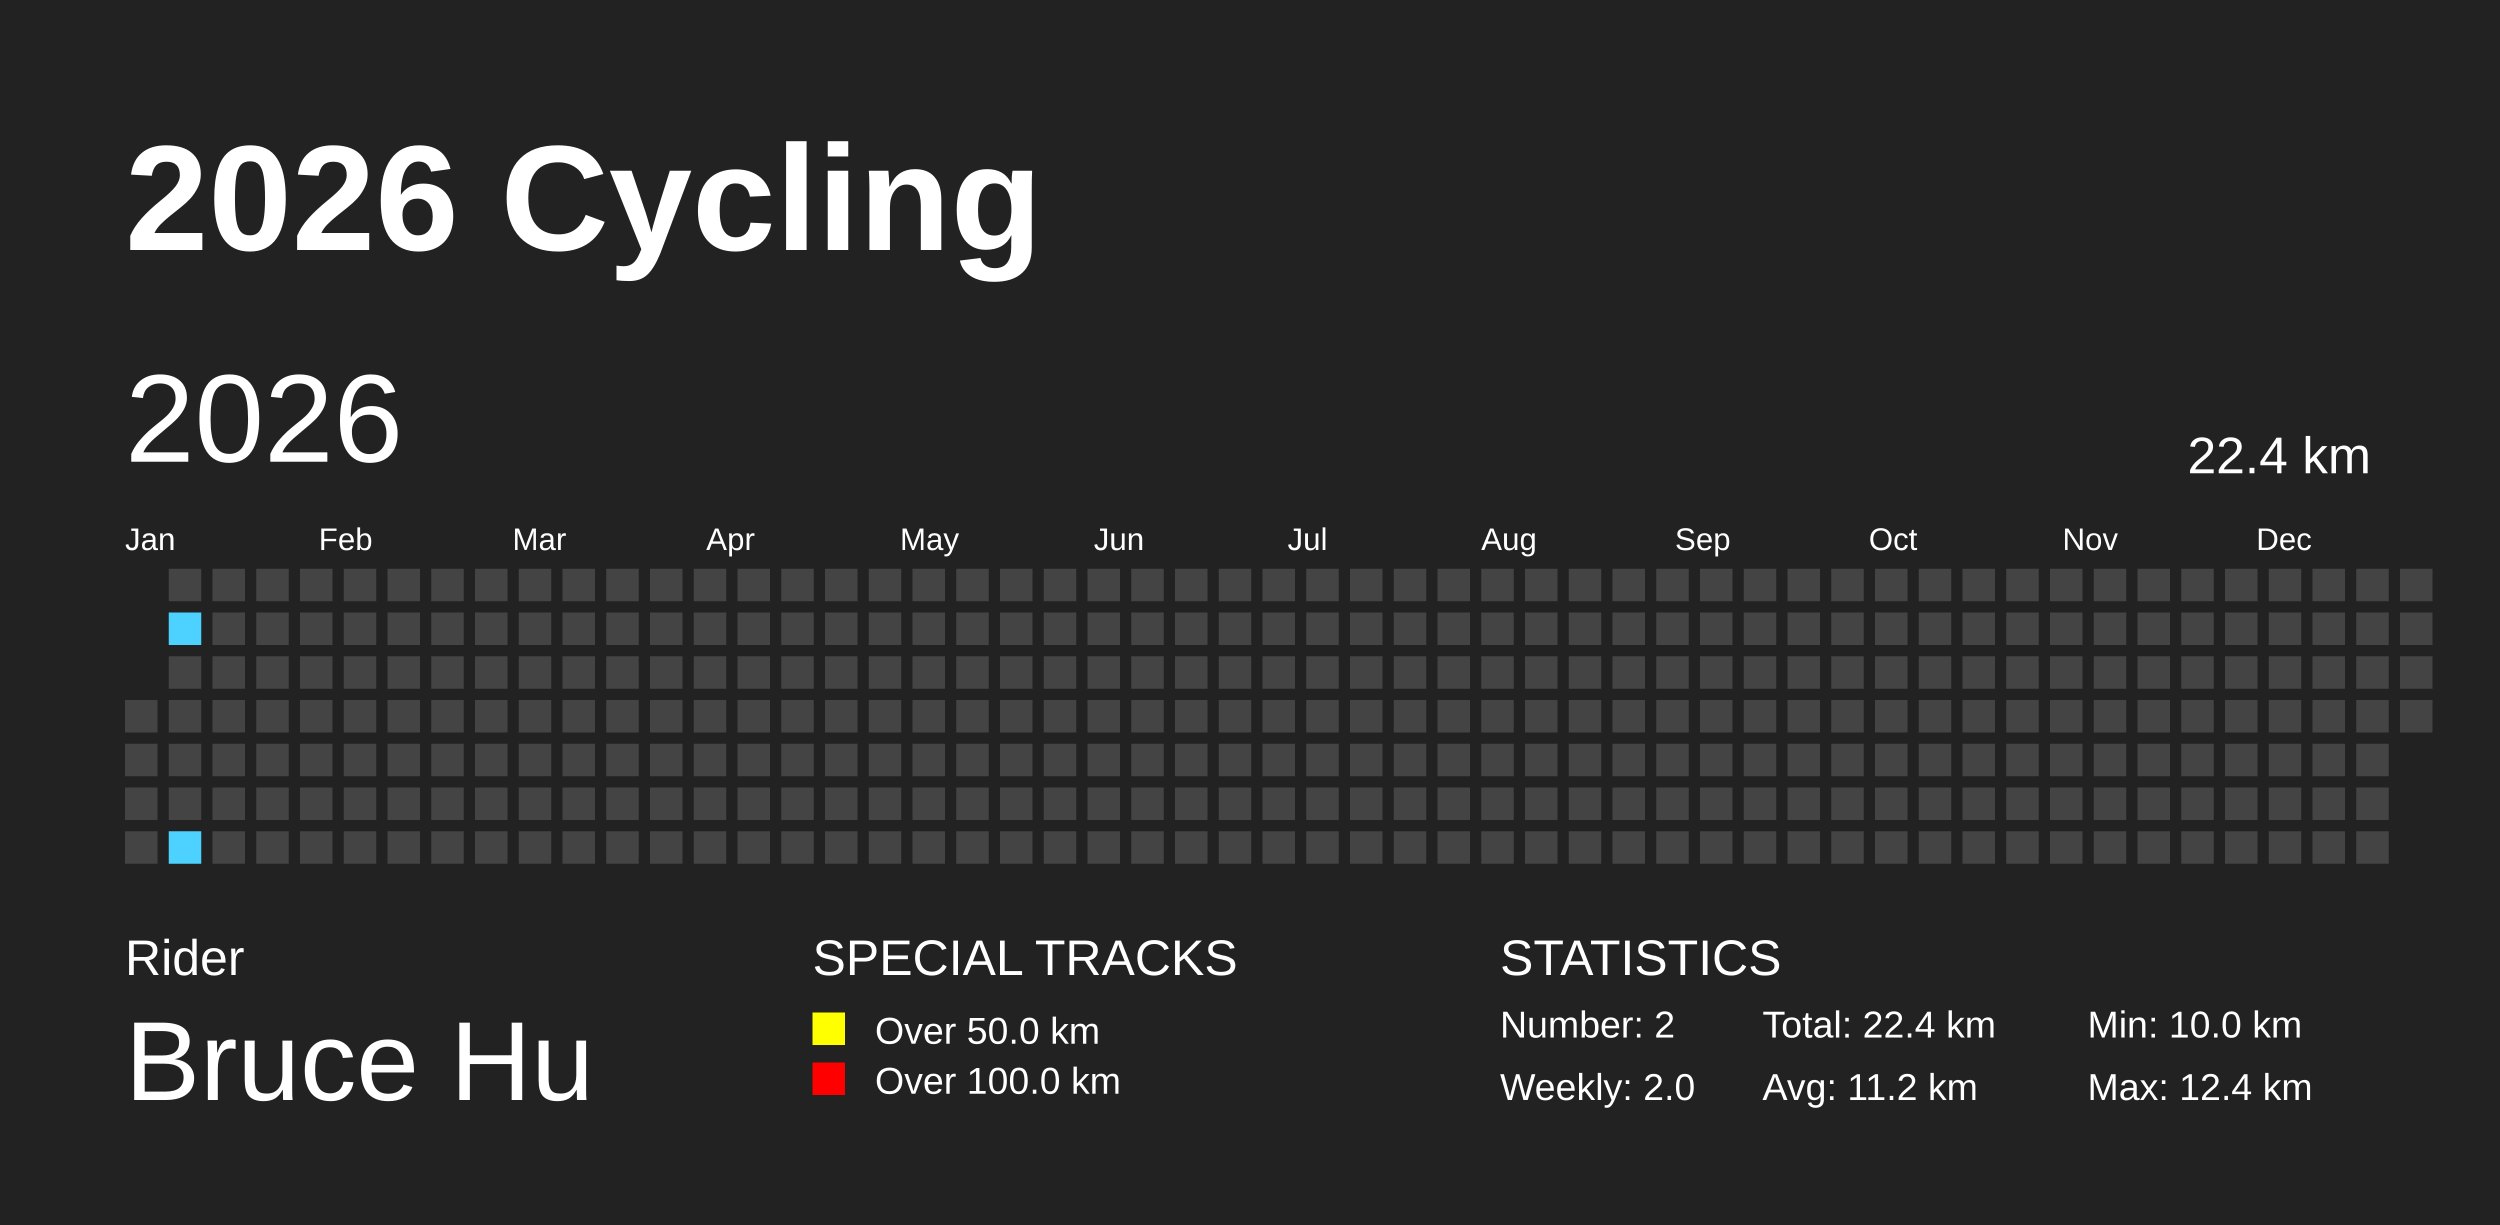
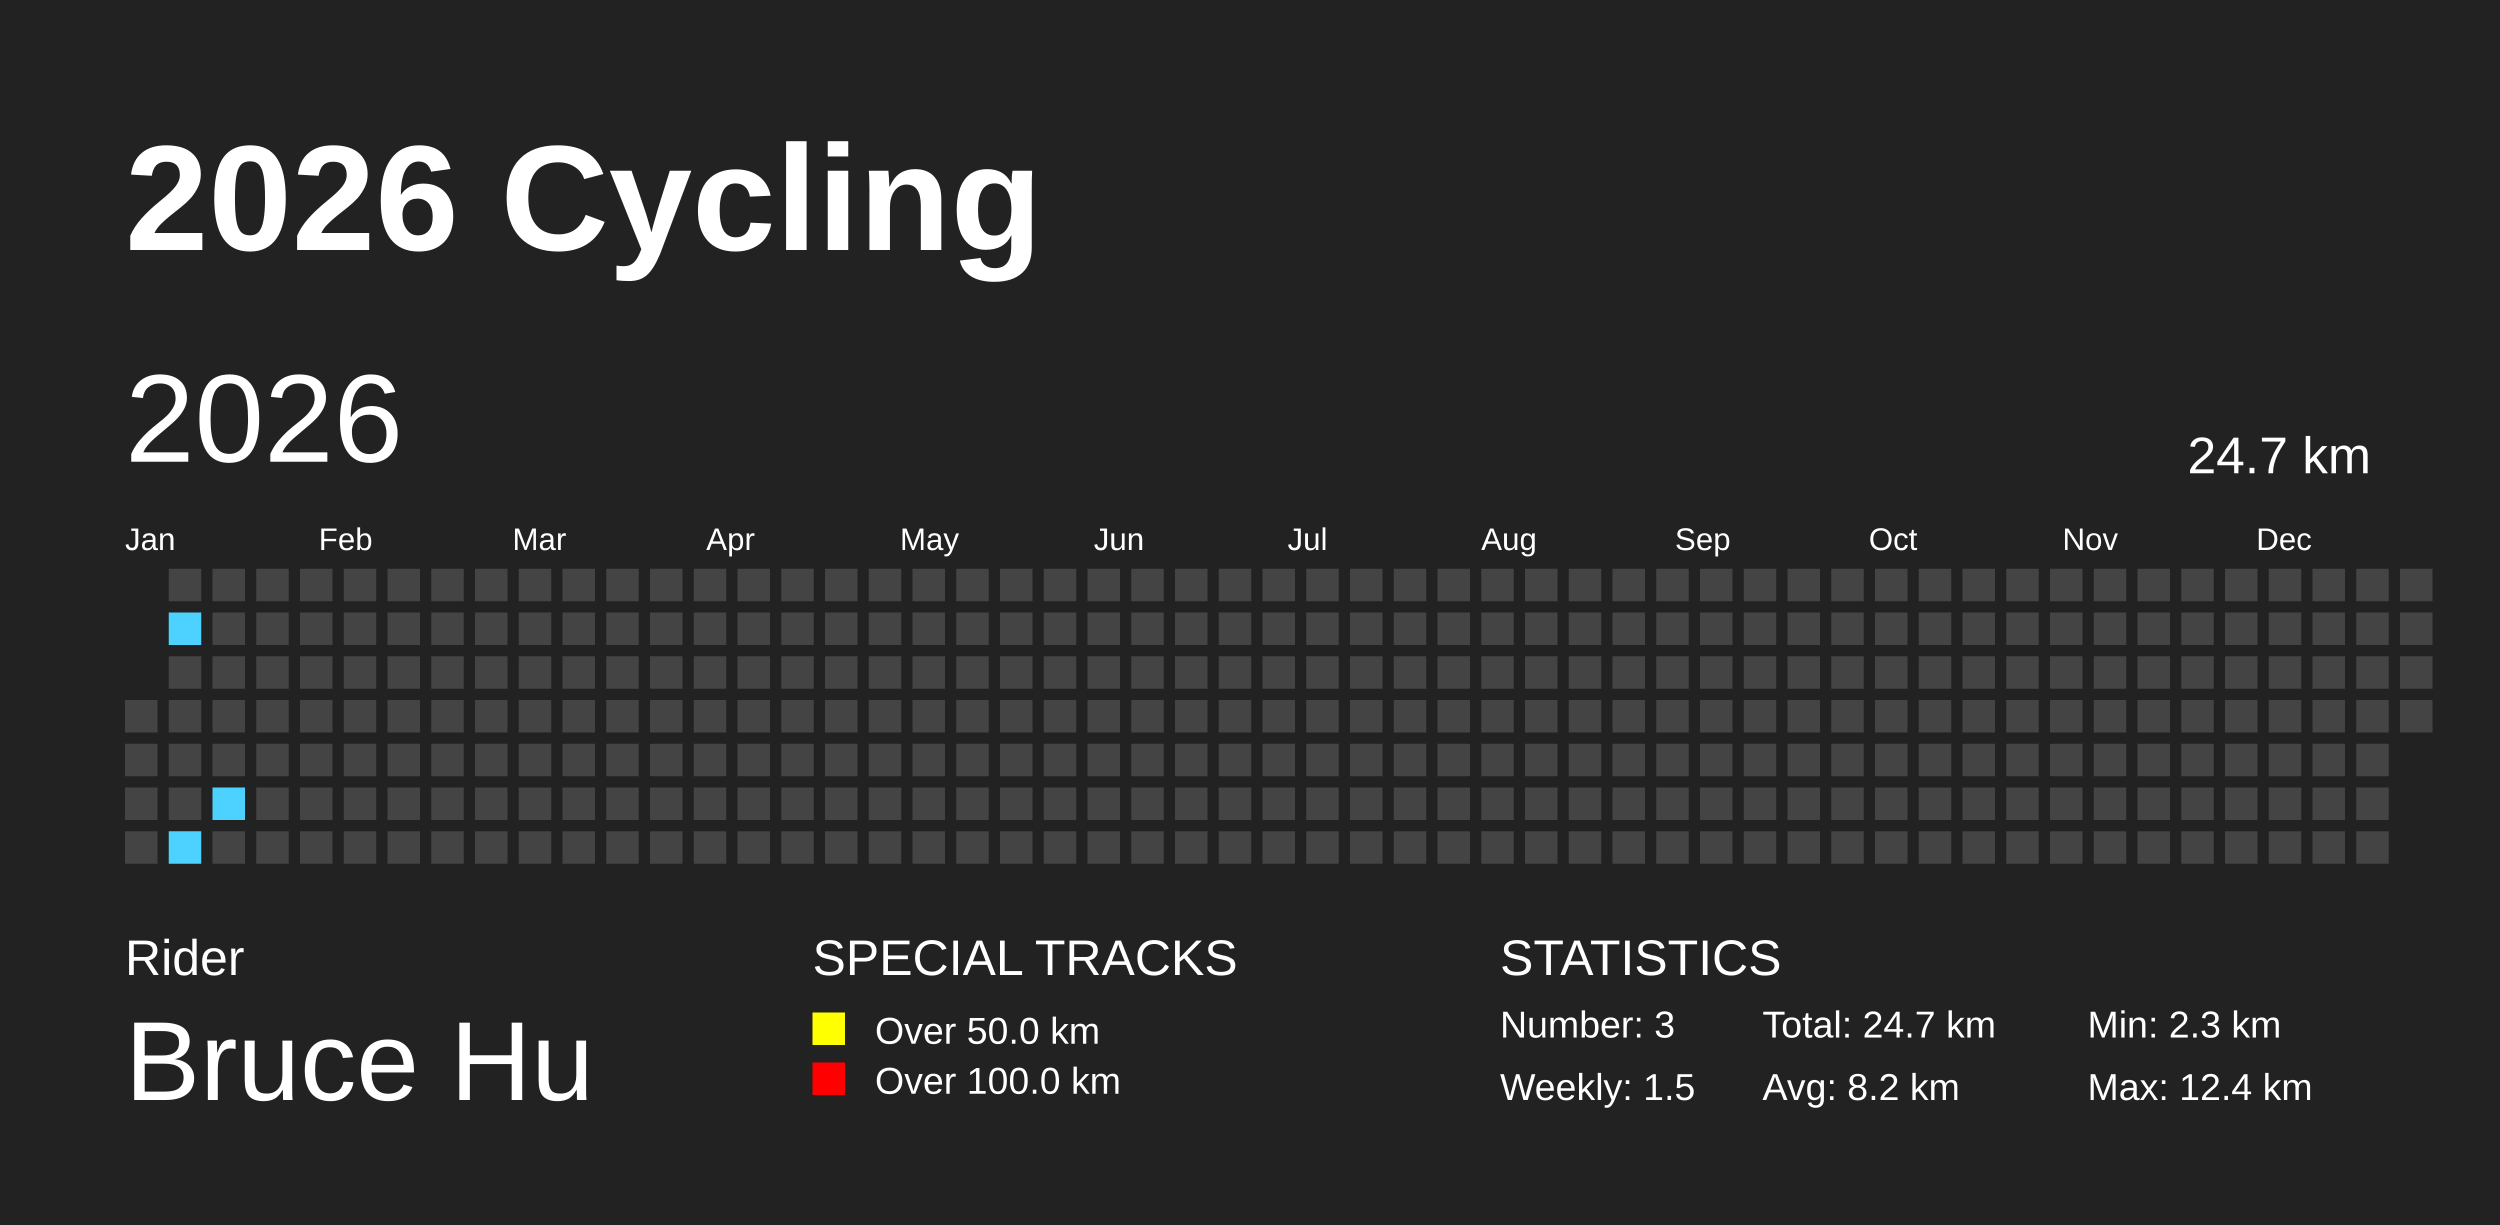
<svg xmlns="http://www.w3.org/2000/svg" baseProfile="full" height="98mm" version="1.1" viewBox="0,0,200,98" width="200mm">
  <defs />
  <rect fill="#222222" height="98" width="200" x="0" y="0" />
  <text fill="#FFFFFF" style="font-size:12px; font-family:Arial; font-weight:bold;" x="10" y="20">2026 Cycling</text>
  <text fill="#FFFFFF" style="font-size:4px; font-family:Arial" x="10" y="78">Rider</text>
  <text fill="#FFFFFF" style="font-size:9px; font-family:Arial" x="10" y="88">Bruce Hu</text>
  <text fill="#FFFFFF" style="font-size:4px; font-family:Arial" x="65" y="78">SPECIAL TRACKS</text>
  <rect fill="yellow" height="2.6" width="2.6" x="65" y="81" />
  <text fill="#FFFFFF" style="font-size:3px; font-family:Arial" x="70" y="83.5">Over 50.0 km</text>
  <rect fill="red" height="2.6" width="2.6" x="65" y="85" />
  <text fill="#FFFFFF" style="font-size:3px; font-family:Arial" x="70" y="87.5">Over 100.0 km</text>
  <text fill="#FFFFFF" style="font-size:4px; font-family:Arial" x="120" y="78">STATISTICS</text>
-   <text fill="#FFFFFF" style="font-size:3px; font-family:Arial" x="120" y="83">Number: 2</text>
-   <text fill="#FFFFFF" style="font-size:3px; font-family:Arial" x="120" y="88">Weekly: 2.0</text>
-   <text fill="#FFFFFF" style="font-size:3px; font-family:Arial" x="141" y="83">Total: 22.4 km</text>
-   <text fill="#FFFFFF" style="font-size:3px; font-family:Arial" x="141" y="88">Avg: 11.2 km</text>
-   <text fill="#FFFFFF" style="font-size:3px; font-family:Arial" x="167" y="83">Min: 10.0 km</text>
+   <text fill="#FFFFFF" style="font-size:3px; font-family:Arial" x="120" y="83">Number: 3</text>
+   <text fill="#FFFFFF" style="font-size:3px; font-family:Arial" x="120" y="88">Weekly: 1.5</text>
+   <text fill="#FFFFFF" style="font-size:3px; font-family:Arial" x="141" y="83">Total: 24.7 km</text>
+   <text fill="#FFFFFF" style="font-size:3px; font-family:Arial" x="141" y="88">Avg: 8.2 km</text>
+   <text fill="#FFFFFF" style="font-size:3px; font-family:Arial" x="167" y="83">Min: 2.3 km</text>
  <text fill="#FFFFFF" style="font-size:3px; font-family:Arial" x="167" y="88">Max: 12.4 km</text>
  <text dominant-baseline="hanging" fill="#FFFFFF" style="font-size:10.0px; font-family:Arial;" x="10" y="30">2026</text>
-   <text dominant-baseline="hanging" fill="#FFFFFF" style="font-size:4.125px; font-family:Arial;" x="175" y="35">22.4 km</text>
+   <text dominant-baseline="hanging" fill="#FFFFFF" style="font-size:4.125px; font-family:Arial;" x="175" y="35">24.7 km</text>
  <text fill="#FFFFFF" style="font-size:2.5px; font-family:Arial" x="10.0" y="44">Jan</text>
  <text fill="#FFFFFF" style="font-size:2.5px; font-family:Arial" x="25.5" y="44">Feb</text>
  <text fill="#FFFFFF" style="font-size:2.5px; font-family:Arial" x="41.0" y="44">Mar</text>
  <text fill="#FFFFFF" style="font-size:2.5px; font-family:Arial" x="56.5" y="44">Apr</text>
  <text fill="#FFFFFF" style="font-size:2.5px; font-family:Arial" x="72.0" y="44">May</text>
  <text fill="#FFFFFF" style="font-size:2.5px; font-family:Arial" x="87.5" y="44">Jun</text>
  <text fill="#FFFFFF" style="font-size:2.5px; font-family:Arial" x="103.0" y="44">Jul</text>
  <text fill="#FFFFFF" style="font-size:2.5px; font-family:Arial" x="118.5" y="44">Aug</text>
  <text fill="#FFFFFF" style="font-size:2.5px; font-family:Arial" x="134.0" y="44">Sep</text>
  <text fill="#FFFFFF" style="font-size:2.5px; font-family:Arial" x="149.5" y="44">Oct</text>
  <text fill="#FFFFFF" style="font-size:2.5px; font-family:Arial" x="165.0" y="44">Nov</text>
  <text fill="#FFFFFF" style="font-size:2.5px; font-family:Arial" x="180.5" y="44">Dec</text>
  <rect fill="#444444" height="2.6" width="2.6" x="10.0" y="56.0" />
  <rect fill="#444444" height="2.6" width="2.6" x="10.0" y="59.5" />
  <rect fill="#444444" height="2.6" width="2.6" x="10.0" y="63.0" />
  <rect fill="#444444" height="2.6" width="2.6" x="10.0" y="66.5" />
  <rect fill="#444444" height="2.6" width="2.6" x="13.5" y="45.5" />
  <rect fill="#4DD2FF" height="2.6" width="2.6" x="13.5" y="49.0" />
  <rect fill="#444444" height="2.6" width="2.6" x="13.5" y="52.5" />
  <rect fill="#444444" height="2.6" width="2.6" x="13.5" y="56.0" />
  <rect fill="#444444" height="2.6" width="2.6" x="13.5" y="59.5" />
  <rect fill="#444444" height="2.6" width="2.6" x="13.5" y="63.0" />
  <rect fill="#4DD2FF" height="2.6" width="2.6" x="13.5" y="66.5" />
  <rect fill="#444444" height="2.6" width="2.6" x="17.0" y="45.5" />
  <rect fill="#444444" height="2.6" width="2.6" x="17.0" y="49.0" />
  <rect fill="#444444" height="2.6" width="2.6" x="17.0" y="52.5" />
  <rect fill="#444444" height="2.6" width="2.6" x="17.0" y="56.0" />
  <rect fill="#444444" height="2.6" width="2.6" x="17.0" y="59.5" />
-   <rect fill="#444444" height="2.6" width="2.6" x="17.0" y="63.0" />
+   <rect fill="#4DD2FF" height="2.6" width="2.6" x="17.0" y="63.0" />
  <rect fill="#444444" height="2.6" width="2.6" x="17.0" y="66.5" />
  <rect fill="#444444" height="2.6" width="2.6" x="20.5" y="45.5" />
  <rect fill="#444444" height="2.6" width="2.6" x="20.5" y="49.0" />
  <rect fill="#444444" height="2.6" width="2.6" x="20.5" y="52.5" />
  <rect fill="#444444" height="2.6" width="2.6" x="20.5" y="56.0" />
  <rect fill="#444444" height="2.6" width="2.6" x="20.5" y="59.5" />
  <rect fill="#444444" height="2.6" width="2.6" x="20.5" y="63.0" />
  <rect fill="#444444" height="2.6" width="2.6" x="20.5" y="66.5" />
  <rect fill="#444444" height="2.6" width="2.6" x="24.0" y="45.5" />
  <rect fill="#444444" height="2.6" width="2.6" x="24.0" y="49.0" />
  <rect fill="#444444" height="2.6" width="2.6" x="24.0" y="52.5" />
  <rect fill="#444444" height="2.6" width="2.6" x="24.0" y="56.0" />
  <rect fill="#444444" height="2.6" width="2.6" x="24.0" y="59.5" />
  <rect fill="#444444" height="2.6" width="2.6" x="24.0" y="63.0" />
  <rect fill="#444444" height="2.6" width="2.6" x="24.0" y="66.5" />
  <rect fill="#444444" height="2.6" width="2.6" x="27.5" y="45.5" />
  <rect fill="#444444" height="2.6" width="2.6" x="27.5" y="49.0" />
  <rect fill="#444444" height="2.6" width="2.6" x="27.5" y="52.5" />
  <rect fill="#444444" height="2.6" width="2.6" x="27.5" y="56.0" />
  <rect fill="#444444" height="2.6" width="2.6" x="27.5" y="59.5" />
  <rect fill="#444444" height="2.6" width="2.6" x="27.5" y="63.0" />
  <rect fill="#444444" height="2.6" width="2.6" x="27.5" y="66.5" />
  <rect fill="#444444" height="2.6" width="2.6" x="31.0" y="45.5" />
  <rect fill="#444444" height="2.6" width="2.6" x="31.0" y="49.0" />
  <rect fill="#444444" height="2.6" width="2.6" x="31.0" y="52.5" />
  <rect fill="#444444" height="2.6" width="2.6" x="31.0" y="56.0" />
  <rect fill="#444444" height="2.6" width="2.6" x="31.0" y="59.5" />
  <rect fill="#444444" height="2.6" width="2.6" x="31.0" y="63.0" />
  <rect fill="#444444" height="2.6" width="2.6" x="31.0" y="66.5" />
  <rect fill="#444444" height="2.6" width="2.6" x="34.5" y="45.5" />
  <rect fill="#444444" height="2.6" width="2.6" x="34.5" y="49.0" />
  <rect fill="#444444" height="2.6" width="2.6" x="34.5" y="52.5" />
  <rect fill="#444444" height="2.6" width="2.6" x="34.5" y="56.0" />
  <rect fill="#444444" height="2.6" width="2.6" x="34.5" y="59.5" />
  <rect fill="#444444" height="2.6" width="2.6" x="34.5" y="63.0" />
  <rect fill="#444444" height="2.6" width="2.6" x="34.5" y="66.5" />
  <rect fill="#444444" height="2.6" width="2.6" x="38.0" y="45.5" />
  <rect fill="#444444" height="2.6" width="2.6" x="38.0" y="49.0" />
  <rect fill="#444444" height="2.6" width="2.6" x="38.0" y="52.5" />
  <rect fill="#444444" height="2.6" width="2.6" x="38.0" y="56.0" />
  <rect fill="#444444" height="2.6" width="2.6" x="38.0" y="59.5" />
  <rect fill="#444444" height="2.6" width="2.6" x="38.0" y="63.0" />
  <rect fill="#444444" height="2.6" width="2.6" x="38.0" y="66.5" />
  <rect fill="#444444" height="2.6" width="2.6" x="41.5" y="45.5" />
  <rect fill="#444444" height="2.6" width="2.6" x="41.5" y="49.0" />
  <rect fill="#444444" height="2.6" width="2.6" x="41.5" y="52.5" />
  <rect fill="#444444" height="2.6" width="2.6" x="41.5" y="56.0" />
  <rect fill="#444444" height="2.6" width="2.6" x="41.5" y="59.5" />
  <rect fill="#444444" height="2.6" width="2.6" x="41.5" y="63.0" />
  <rect fill="#444444" height="2.6" width="2.6" x="41.5" y="66.5" />
  <rect fill="#444444" height="2.6" width="2.6" x="45.0" y="45.5" />
  <rect fill="#444444" height="2.6" width="2.6" x="45.0" y="49.0" />
  <rect fill="#444444" height="2.6" width="2.6" x="45.0" y="52.5" />
  <rect fill="#444444" height="2.6" width="2.6" x="45.0" y="56.0" />
  <rect fill="#444444" height="2.6" width="2.6" x="45.0" y="59.5" />
  <rect fill="#444444" height="2.6" width="2.6" x="45.0" y="63.0" />
  <rect fill="#444444" height="2.6" width="2.6" x="45.0" y="66.5" />
  <rect fill="#444444" height="2.6" width="2.6" x="48.5" y="45.5" />
  <rect fill="#444444" height="2.6" width="2.6" x="48.5" y="49.0" />
  <rect fill="#444444" height="2.6" width="2.6" x="48.5" y="52.5" />
  <rect fill="#444444" height="2.6" width="2.6" x="48.5" y="56.0" />
  <rect fill="#444444" height="2.6" width="2.6" x="48.5" y="59.5" />
  <rect fill="#444444" height="2.6" width="2.6" x="48.5" y="63.0" />
  <rect fill="#444444" height="2.6" width="2.6" x="48.5" y="66.5" />
  <rect fill="#444444" height="2.6" width="2.6" x="52.0" y="45.5" />
  <rect fill="#444444" height="2.6" width="2.6" x="52.0" y="49.0" />
  <rect fill="#444444" height="2.6" width="2.6" x="52.0" y="52.5" />
  <rect fill="#444444" height="2.6" width="2.6" x="52.0" y="56.0" />
  <rect fill="#444444" height="2.6" width="2.6" x="52.0" y="59.5" />
  <rect fill="#444444" height="2.6" width="2.6" x="52.0" y="63.0" />
  <rect fill="#444444" height="2.6" width="2.6" x="52.0" y="66.5" />
  <rect fill="#444444" height="2.6" width="2.6" x="55.5" y="45.5" />
  <rect fill="#444444" height="2.6" width="2.6" x="55.5" y="49.0" />
  <rect fill="#444444" height="2.6" width="2.6" x="55.5" y="52.5" />
  <rect fill="#444444" height="2.6" width="2.6" x="55.5" y="56.0" />
  <rect fill="#444444" height="2.6" width="2.6" x="55.5" y="59.5" />
  <rect fill="#444444" height="2.6" width="2.6" x="55.5" y="63.0" />
  <rect fill="#444444" height="2.6" width="2.6" x="55.5" y="66.5" />
  <rect fill="#444444" height="2.6" width="2.6" x="59.0" y="45.5" />
  <rect fill="#444444" height="2.6" width="2.6" x="59.0" y="49.0" />
  <rect fill="#444444" height="2.6" width="2.6" x="59.0" y="52.5" />
  <rect fill="#444444" height="2.6" width="2.6" x="59.0" y="56.0" />
  <rect fill="#444444" height="2.6" width="2.6" x="59.0" y="59.5" />
  <rect fill="#444444" height="2.6" width="2.6" x="59.0" y="63.0" />
  <rect fill="#444444" height="2.6" width="2.6" x="59.0" y="66.5" />
  <rect fill="#444444" height="2.6" width="2.6" x="62.5" y="45.5" />
  <rect fill="#444444" height="2.6" width="2.6" x="62.5" y="49.0" />
  <rect fill="#444444" height="2.6" width="2.6" x="62.5" y="52.5" />
  <rect fill="#444444" height="2.6" width="2.6" x="62.5" y="56.0" />
  <rect fill="#444444" height="2.6" width="2.6" x="62.5" y="59.5" />
  <rect fill="#444444" height="2.6" width="2.6" x="62.5" y="63.0" />
  <rect fill="#444444" height="2.6" width="2.6" x="62.5" y="66.5" />
  <rect fill="#444444" height="2.6" width="2.6" x="66.0" y="45.5" />
  <rect fill="#444444" height="2.6" width="2.6" x="66.0" y="49.0" />
  <rect fill="#444444" height="2.6" width="2.6" x="66.0" y="52.5" />
  <rect fill="#444444" height="2.6" width="2.6" x="66.0" y="56.0" />
  <rect fill="#444444" height="2.6" width="2.6" x="66.0" y="59.5" />
  <rect fill="#444444" height="2.6" width="2.6" x="66.0" y="63.0" />
  <rect fill="#444444" height="2.6" width="2.6" x="66.0" y="66.5" />
  <rect fill="#444444" height="2.6" width="2.6" x="69.5" y="45.5" />
  <rect fill="#444444" height="2.6" width="2.6" x="69.5" y="49.0" />
  <rect fill="#444444" height="2.6" width="2.6" x="69.5" y="52.5" />
  <rect fill="#444444" height="2.6" width="2.6" x="69.5" y="56.0" />
  <rect fill="#444444" height="2.6" width="2.6" x="69.5" y="59.5" />
  <rect fill="#444444" height="2.6" width="2.6" x="69.5" y="63.0" />
  <rect fill="#444444" height="2.6" width="2.6" x="69.5" y="66.5" />
  <rect fill="#444444" height="2.6" width="2.6" x="73.0" y="45.5" />
  <rect fill="#444444" height="2.6" width="2.6" x="73.0" y="49.0" />
  <rect fill="#444444" height="2.6" width="2.6" x="73.0" y="52.5" />
  <rect fill="#444444" height="2.6" width="2.6" x="73.0" y="56.0" />
  <rect fill="#444444" height="2.6" width="2.6" x="73.0" y="59.5" />
  <rect fill="#444444" height="2.6" width="2.6" x="73.0" y="63.0" />
  <rect fill="#444444" height="2.6" width="2.6" x="73.0" y="66.5" />
  <rect fill="#444444" height="2.6" width="2.6" x="76.5" y="45.5" />
  <rect fill="#444444" height="2.6" width="2.6" x="76.5" y="49.0" />
  <rect fill="#444444" height="2.6" width="2.6" x="76.5" y="52.5" />
  <rect fill="#444444" height="2.6" width="2.6" x="76.5" y="56.0" />
  <rect fill="#444444" height="2.6" width="2.6" x="76.5" y="59.5" />
  <rect fill="#444444" height="2.6" width="2.6" x="76.5" y="63.0" />
  <rect fill="#444444" height="2.6" width="2.6" x="76.5" y="66.5" />
  <rect fill="#444444" height="2.6" width="2.6" x="80.0" y="45.5" />
  <rect fill="#444444" height="2.6" width="2.6" x="80.0" y="49.0" />
  <rect fill="#444444" height="2.6" width="2.6" x="80.0" y="52.5" />
  <rect fill="#444444" height="2.6" width="2.6" x="80.0" y="56.0" />
  <rect fill="#444444" height="2.6" width="2.6" x="80.0" y="59.5" />
  <rect fill="#444444" height="2.6" width="2.6" x="80.0" y="63.0" />
  <rect fill="#444444" height="2.6" width="2.6" x="80.0" y="66.5" />
  <rect fill="#444444" height="2.6" width="2.6" x="83.5" y="45.5" />
  <rect fill="#444444" height="2.6" width="2.6" x="83.5" y="49.0" />
  <rect fill="#444444" height="2.6" width="2.6" x="83.5" y="52.5" />
  <rect fill="#444444" height="2.6" width="2.6" x="83.5" y="56.0" />
  <rect fill="#444444" height="2.6" width="2.6" x="83.5" y="59.5" />
  <rect fill="#444444" height="2.6" width="2.6" x="83.5" y="63.0" />
  <rect fill="#444444" height="2.6" width="2.6" x="83.5" y="66.5" />
  <rect fill="#444444" height="2.6" width="2.6" x="87.0" y="45.5" />
  <rect fill="#444444" height="2.6" width="2.6" x="87.0" y="49.0" />
  <rect fill="#444444" height="2.6" width="2.6" x="87.0" y="52.5" />
  <rect fill="#444444" height="2.6" width="2.6" x="87.0" y="56.0" />
  <rect fill="#444444" height="2.6" width="2.6" x="87.0" y="59.5" />
  <rect fill="#444444" height="2.6" width="2.6" x="87.0" y="63.0" />
  <rect fill="#444444" height="2.6" width="2.6" x="87.0" y="66.5" />
  <rect fill="#444444" height="2.6" width="2.6" x="90.5" y="45.5" />
  <rect fill="#444444" height="2.6" width="2.6" x="90.5" y="49.0" />
  <rect fill="#444444" height="2.6" width="2.6" x="90.5" y="52.5" />
  <rect fill="#444444" height="2.6" width="2.6" x="90.5" y="56.0" />
  <rect fill="#444444" height="2.6" width="2.6" x="90.5" y="59.5" />
  <rect fill="#444444" height="2.6" width="2.6" x="90.5" y="63.0" />
  <rect fill="#444444" height="2.6" width="2.6" x="90.5" y="66.5" />
  <rect fill="#444444" height="2.6" width="2.6" x="94.0" y="45.5" />
  <rect fill="#444444" height="2.6" width="2.6" x="94.0" y="49.0" />
  <rect fill="#444444" height="2.6" width="2.6" x="94.0" y="52.5" />
  <rect fill="#444444" height="2.6" width="2.6" x="94.0" y="56.0" />
  <rect fill="#444444" height="2.6" width="2.6" x="94.0" y="59.5" />
  <rect fill="#444444" height="2.6" width="2.6" x="94.0" y="63.0" />
  <rect fill="#444444" height="2.6" width="2.6" x="94.0" y="66.5" />
  <rect fill="#444444" height="2.6" width="2.6" x="97.5" y="45.5" />
  <rect fill="#444444" height="2.6" width="2.6" x="97.5" y="49.0" />
  <rect fill="#444444" height="2.6" width="2.6" x="97.5" y="52.5" />
  <rect fill="#444444" height="2.6" width="2.6" x="97.5" y="56.0" />
  <rect fill="#444444" height="2.6" width="2.6" x="97.5" y="59.5" />
  <rect fill="#444444" height="2.6" width="2.6" x="97.5" y="63.0" />
  <rect fill="#444444" height="2.6" width="2.6" x="97.5" y="66.5" />
  <rect fill="#444444" height="2.6" width="2.6" x="101.0" y="45.5" />
  <rect fill="#444444" height="2.6" width="2.6" x="101.0" y="49.0" />
  <rect fill="#444444" height="2.6" width="2.6" x="101.0" y="52.5" />
  <rect fill="#444444" height="2.6" width="2.6" x="101.0" y="56.0" />
  <rect fill="#444444" height="2.6" width="2.6" x="101.0" y="59.5" />
  <rect fill="#444444" height="2.6" width="2.6" x="101.0" y="63.0" />
  <rect fill="#444444" height="2.6" width="2.6" x="101.0" y="66.5" />
  <rect fill="#444444" height="2.6" width="2.6" x="104.5" y="45.5" />
  <rect fill="#444444" height="2.6" width="2.6" x="104.5" y="49.0" />
  <rect fill="#444444" height="2.6" width="2.6" x="104.5" y="52.5" />
  <rect fill="#444444" height="2.6" width="2.6" x="104.5" y="56.0" />
  <rect fill="#444444" height="2.6" width="2.6" x="104.5" y="59.5" />
  <rect fill="#444444" height="2.6" width="2.6" x="104.5" y="63.0" />
  <rect fill="#444444" height="2.6" width="2.6" x="104.5" y="66.5" />
  <rect fill="#444444" height="2.6" width="2.6" x="108.0" y="45.5" />
  <rect fill="#444444" height="2.6" width="2.6" x="108.0" y="49.0" />
  <rect fill="#444444" height="2.6" width="2.6" x="108.0" y="52.5" />
  <rect fill="#444444" height="2.6" width="2.6" x="108.0" y="56.0" />
  <rect fill="#444444" height="2.6" width="2.6" x="108.0" y="59.5" />
  <rect fill="#444444" height="2.6" width="2.6" x="108.0" y="63.0" />
  <rect fill="#444444" height="2.6" width="2.6" x="108.0" y="66.5" />
  <rect fill="#444444" height="2.6" width="2.6" x="111.5" y="45.5" />
  <rect fill="#444444" height="2.6" width="2.6" x="111.5" y="49.0" />
  <rect fill="#444444" height="2.6" width="2.6" x="111.5" y="52.5" />
  <rect fill="#444444" height="2.6" width="2.6" x="111.5" y="56.0" />
  <rect fill="#444444" height="2.6" width="2.6" x="111.5" y="59.5" />
  <rect fill="#444444" height="2.6" width="2.6" x="111.5" y="63.0" />
  <rect fill="#444444" height="2.6" width="2.6" x="111.5" y="66.5" />
  <rect fill="#444444" height="2.6" width="2.6" x="115.0" y="45.5" />
  <rect fill="#444444" height="2.6" width="2.6" x="115.0" y="49.0" />
  <rect fill="#444444" height="2.6" width="2.6" x="115.0" y="52.5" />
  <rect fill="#444444" height="2.6" width="2.6" x="115.0" y="56.0" />
  <rect fill="#444444" height="2.6" width="2.6" x="115.0" y="59.5" />
  <rect fill="#444444" height="2.6" width="2.6" x="115.0" y="63.0" />
  <rect fill="#444444" height="2.6" width="2.6" x="115.0" y="66.5" />
  <rect fill="#444444" height="2.6" width="2.6" x="118.5" y="45.5" />
  <rect fill="#444444" height="2.6" width="2.6" x="118.5" y="49.0" />
  <rect fill="#444444" height="2.6" width="2.6" x="118.5" y="52.5" />
  <rect fill="#444444" height="2.6" width="2.6" x="118.5" y="56.0" />
  <rect fill="#444444" height="2.6" width="2.6" x="118.5" y="59.5" />
  <rect fill="#444444" height="2.6" width="2.6" x="118.5" y="63.0" />
  <rect fill="#444444" height="2.6" width="2.6" x="118.5" y="66.5" />
  <rect fill="#444444" height="2.6" width="2.6" x="122.0" y="45.5" />
  <rect fill="#444444" height="2.6" width="2.6" x="122.0" y="49.0" />
  <rect fill="#444444" height="2.6" width="2.6" x="122.0" y="52.5" />
  <rect fill="#444444" height="2.6" width="2.6" x="122.0" y="56.0" />
  <rect fill="#444444" height="2.6" width="2.6" x="122.0" y="59.5" />
  <rect fill="#444444" height="2.6" width="2.6" x="122.0" y="63.0" />
  <rect fill="#444444" height="2.6" width="2.6" x="122.0" y="66.5" />
  <rect fill="#444444" height="2.6" width="2.6" x="125.5" y="45.5" />
  <rect fill="#444444" height="2.6" width="2.6" x="125.5" y="49.0" />
  <rect fill="#444444" height="2.6" width="2.6" x="125.5" y="52.5" />
  <rect fill="#444444" height="2.6" width="2.6" x="125.5" y="56.0" />
  <rect fill="#444444" height="2.6" width="2.6" x="125.5" y="59.5" />
  <rect fill="#444444" height="2.6" width="2.6" x="125.5" y="63.0" />
  <rect fill="#444444" height="2.6" width="2.6" x="125.5" y="66.5" />
  <rect fill="#444444" height="2.6" width="2.6" x="129.0" y="45.5" />
  <rect fill="#444444" height="2.6" width="2.6" x="129.0" y="49.0" />
  <rect fill="#444444" height="2.6" width="2.6" x="129.0" y="52.5" />
  <rect fill="#444444" height="2.6" width="2.6" x="129.0" y="56.0" />
  <rect fill="#444444" height="2.6" width="2.6" x="129.0" y="59.5" />
  <rect fill="#444444" height="2.6" width="2.6" x="129.0" y="63.0" />
  <rect fill="#444444" height="2.6" width="2.6" x="129.0" y="66.5" />
  <rect fill="#444444" height="2.6" width="2.6" x="132.5" y="45.5" />
  <rect fill="#444444" height="2.6" width="2.6" x="132.5" y="49.0" />
  <rect fill="#444444" height="2.6" width="2.6" x="132.5" y="52.5" />
  <rect fill="#444444" height="2.6" width="2.6" x="132.5" y="56.0" />
  <rect fill="#444444" height="2.6" width="2.6" x="132.5" y="59.5" />
  <rect fill="#444444" height="2.6" width="2.6" x="132.5" y="63.0" />
  <rect fill="#444444" height="2.6" width="2.6" x="132.5" y="66.5" />
  <rect fill="#444444" height="2.6" width="2.6" x="136.0" y="45.5" />
  <rect fill="#444444" height="2.6" width="2.6" x="136.0" y="49.0" />
  <rect fill="#444444" height="2.6" width="2.6" x="136.0" y="52.5" />
  <rect fill="#444444" height="2.6" width="2.6" x="136.0" y="56.0" />
  <rect fill="#444444" height="2.6" width="2.6" x="136.0" y="59.5" />
  <rect fill="#444444" height="2.6" width="2.6" x="136.0" y="63.0" />
  <rect fill="#444444" height="2.6" width="2.6" x="136.0" y="66.5" />
  <rect fill="#444444" height="2.6" width="2.6" x="139.5" y="45.5" />
  <rect fill="#444444" height="2.6" width="2.6" x="139.5" y="49.0" />
  <rect fill="#444444" height="2.6" width="2.6" x="139.5" y="52.5" />
  <rect fill="#444444" height="2.6" width="2.6" x="139.5" y="56.0" />
  <rect fill="#444444" height="2.6" width="2.6" x="139.5" y="59.5" />
  <rect fill="#444444" height="2.6" width="2.6" x="139.5" y="63.0" />
  <rect fill="#444444" height="2.6" width="2.6" x="139.5" y="66.5" />
  <rect fill="#444444" height="2.6" width="2.6" x="143.0" y="45.5" />
  <rect fill="#444444" height="2.6" width="2.6" x="143.0" y="49.0" />
  <rect fill="#444444" height="2.6" width="2.6" x="143.0" y="52.5" />
  <rect fill="#444444" height="2.6" width="2.6" x="143.0" y="56.0" />
  <rect fill="#444444" height="2.6" width="2.6" x="143.0" y="59.5" />
  <rect fill="#444444" height="2.6" width="2.6" x="143.0" y="63.0" />
  <rect fill="#444444" height="2.6" width="2.6" x="143.0" y="66.5" />
  <rect fill="#444444" height="2.6" width="2.6" x="146.5" y="45.5" />
  <rect fill="#444444" height="2.6" width="2.6" x="146.5" y="49.0" />
  <rect fill="#444444" height="2.6" width="2.6" x="146.5" y="52.5" />
  <rect fill="#444444" height="2.6" width="2.6" x="146.5" y="56.0" />
  <rect fill="#444444" height="2.6" width="2.6" x="146.5" y="59.5" />
  <rect fill="#444444" height="2.6" width="2.6" x="146.5" y="63.0" />
  <rect fill="#444444" height="2.6" width="2.6" x="146.5" y="66.5" />
  <rect fill="#444444" height="2.6" width="2.6" x="150.0" y="45.5" />
  <rect fill="#444444" height="2.6" width="2.6" x="150.0" y="49.0" />
  <rect fill="#444444" height="2.6" width="2.6" x="150.0" y="52.5" />
  <rect fill="#444444" height="2.6" width="2.6" x="150.0" y="56.0" />
  <rect fill="#444444" height="2.6" width="2.6" x="150.0" y="59.5" />
  <rect fill="#444444" height="2.6" width="2.6" x="150.0" y="63.0" />
  <rect fill="#444444" height="2.6" width="2.6" x="150.0" y="66.5" />
  <rect fill="#444444" height="2.6" width="2.6" x="153.5" y="45.5" />
  <rect fill="#444444" height="2.6" width="2.6" x="153.5" y="49.0" />
  <rect fill="#444444" height="2.6" width="2.6" x="153.5" y="52.5" />
  <rect fill="#444444" height="2.6" width="2.6" x="153.5" y="56.0" />
  <rect fill="#444444" height="2.6" width="2.6" x="153.5" y="59.5" />
  <rect fill="#444444" height="2.6" width="2.6" x="153.5" y="63.0" />
  <rect fill="#444444" height="2.6" width="2.6" x="153.5" y="66.5" />
  <rect fill="#444444" height="2.6" width="2.6" x="157.0" y="45.5" />
  <rect fill="#444444" height="2.6" width="2.6" x="157.0" y="49.0" />
  <rect fill="#444444" height="2.6" width="2.6" x="157.0" y="52.5" />
  <rect fill="#444444" height="2.6" width="2.6" x="157.0" y="56.0" />
  <rect fill="#444444" height="2.6" width="2.6" x="157.0" y="59.5" />
  <rect fill="#444444" height="2.6" width="2.6" x="157.0" y="63.0" />
  <rect fill="#444444" height="2.6" width="2.6" x="157.0" y="66.5" />
  <rect fill="#444444" height="2.6" width="2.6" x="160.5" y="45.5" />
  <rect fill="#444444" height="2.6" width="2.6" x="160.5" y="49.0" />
  <rect fill="#444444" height="2.6" width="2.6" x="160.5" y="52.5" />
  <rect fill="#444444" height="2.6" width="2.6" x="160.5" y="56.0" />
  <rect fill="#444444" height="2.6" width="2.6" x="160.5" y="59.5" />
  <rect fill="#444444" height="2.6" width="2.6" x="160.5" y="63.0" />
  <rect fill="#444444" height="2.6" width="2.6" x="160.5" y="66.5" />
  <rect fill="#444444" height="2.6" width="2.6" x="164.0" y="45.5" />
  <rect fill="#444444" height="2.6" width="2.6" x="164.0" y="49.0" />
  <rect fill="#444444" height="2.6" width="2.6" x="164.0" y="52.5" />
  <rect fill="#444444" height="2.6" width="2.6" x="164.0" y="56.0" />
  <rect fill="#444444" height="2.6" width="2.6" x="164.0" y="59.5" />
  <rect fill="#444444" height="2.6" width="2.6" x="164.0" y="63.0" />
  <rect fill="#444444" height="2.6" width="2.6" x="164.0" y="66.5" />
  <rect fill="#444444" height="2.6" width="2.6" x="167.5" y="45.5" />
  <rect fill="#444444" height="2.6" width="2.6" x="167.5" y="49.0" />
  <rect fill="#444444" height="2.6" width="2.6" x="167.5" y="52.5" />
  <rect fill="#444444" height="2.6" width="2.6" x="167.5" y="56.0" />
  <rect fill="#444444" height="2.6" width="2.6" x="167.5" y="59.5" />
  <rect fill="#444444" height="2.6" width="2.6" x="167.5" y="63.0" />
  <rect fill="#444444" height="2.6" width="2.6" x="167.5" y="66.5" />
  <rect fill="#444444" height="2.6" width="2.6" x="171.0" y="45.5" />
  <rect fill="#444444" height="2.6" width="2.6" x="171.0" y="49.0" />
  <rect fill="#444444" height="2.6" width="2.6" x="171.0" y="52.5" />
  <rect fill="#444444" height="2.6" width="2.6" x="171.0" y="56.0" />
  <rect fill="#444444" height="2.6" width="2.6" x="171.0" y="59.5" />
  <rect fill="#444444" height="2.6" width="2.6" x="171.0" y="63.0" />
  <rect fill="#444444" height="2.6" width="2.6" x="171.0" y="66.5" />
  <rect fill="#444444" height="2.6" width="2.6" x="174.5" y="45.5" />
  <rect fill="#444444" height="2.6" width="2.6" x="174.5" y="49.0" />
  <rect fill="#444444" height="2.6" width="2.6" x="174.5" y="52.5" />
  <rect fill="#444444" height="2.6" width="2.6" x="174.5" y="56.0" />
  <rect fill="#444444" height="2.6" width="2.6" x="174.5" y="59.5" />
  <rect fill="#444444" height="2.6" width="2.6" x="174.5" y="63.0" />
  <rect fill="#444444" height="2.6" width="2.6" x="174.5" y="66.5" />
  <rect fill="#444444" height="2.6" width="2.6" x="178.0" y="45.5" />
  <rect fill="#444444" height="2.6" width="2.6" x="178.0" y="49.0" />
  <rect fill="#444444" height="2.6" width="2.6" x="178.0" y="52.5" />
  <rect fill="#444444" height="2.6" width="2.6" x="178.0" y="56.0" />
  <rect fill="#444444" height="2.6" width="2.6" x="178.0" y="59.5" />
  <rect fill="#444444" height="2.6" width="2.6" x="178.0" y="63.0" />
  <rect fill="#444444" height="2.6" width="2.6" x="178.0" y="66.5" />
  <rect fill="#444444" height="2.6" width="2.6" x="181.5" y="45.5" />
  <rect fill="#444444" height="2.6" width="2.6" x="181.5" y="49.0" />
  <rect fill="#444444" height="2.6" width="2.6" x="181.5" y="52.5" />
  <rect fill="#444444" height="2.6" width="2.6" x="181.5" y="56.0" />
  <rect fill="#444444" height="2.6" width="2.6" x="181.5" y="59.5" />
  <rect fill="#444444" height="2.6" width="2.6" x="181.5" y="63.0" />
  <rect fill="#444444" height="2.6" width="2.6" x="181.5" y="66.5" />
  <rect fill="#444444" height="2.6" width="2.6" x="185.0" y="45.5" />
  <rect fill="#444444" height="2.6" width="2.6" x="185.0" y="49.0" />
  <rect fill="#444444" height="2.6" width="2.6" x="185.0" y="52.5" />
  <rect fill="#444444" height="2.6" width="2.6" x="185.0" y="56.0" />
  <rect fill="#444444" height="2.6" width="2.6" x="185.0" y="59.5" />
  <rect fill="#444444" height="2.6" width="2.6" x="185.0" y="63.0" />
  <rect fill="#444444" height="2.6" width="2.6" x="185.0" y="66.5" />
  <rect fill="#444444" height="2.6" width="2.6" x="188.5" y="45.5" />
  <rect fill="#444444" height="2.6" width="2.6" x="188.5" y="49.0" />
  <rect fill="#444444" height="2.6" width="2.6" x="188.5" y="52.5" />
  <rect fill="#444444" height="2.6" width="2.6" x="188.5" y="56.0" />
  <rect fill="#444444" height="2.6" width="2.6" x="188.5" y="59.5" />
  <rect fill="#444444" height="2.6" width="2.6" x="188.5" y="63.0" />
  <rect fill="#444444" height="2.6" width="2.6" x="188.5" y="66.5" />
  <rect fill="#444444" height="2.6" width="2.6" x="192.0" y="45.5" />
  <rect fill="#444444" height="2.6" width="2.6" x="192.0" y="49.0" />
  <rect fill="#444444" height="2.6" width="2.6" x="192.0" y="52.5" />
  <rect fill="#444444" height="2.6" width="2.6" x="192.0" y="56.0" />
</svg>
